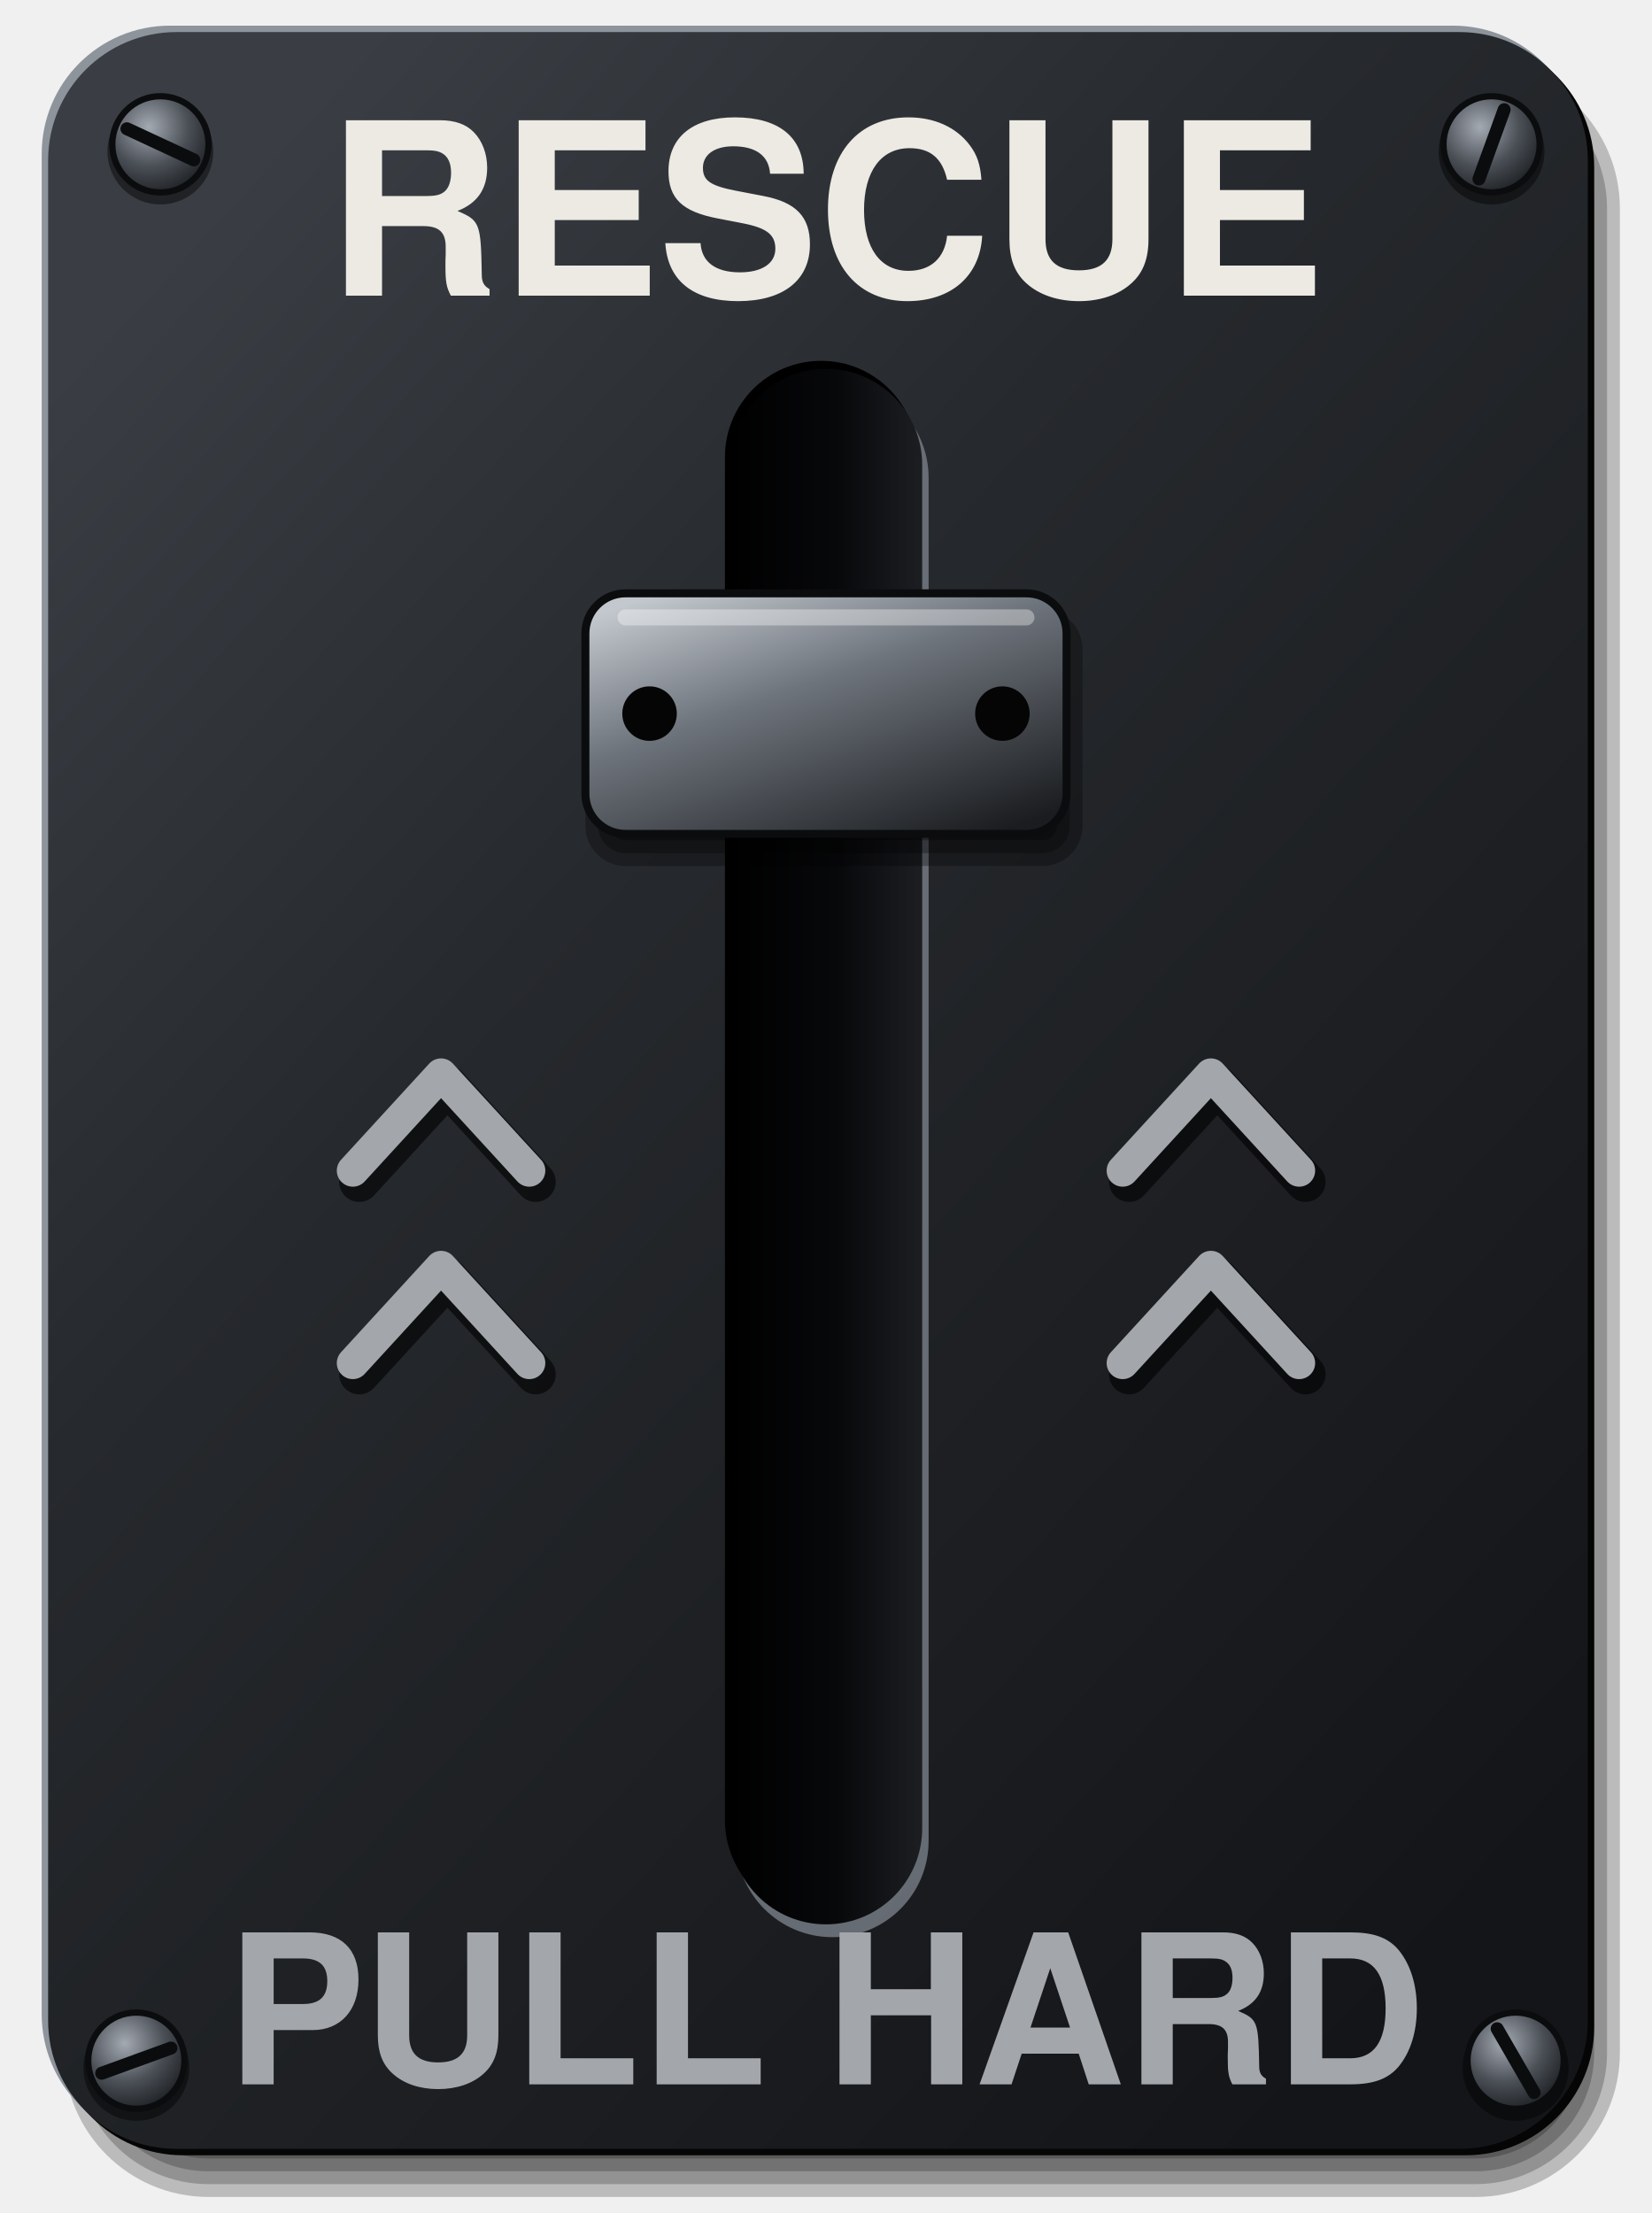
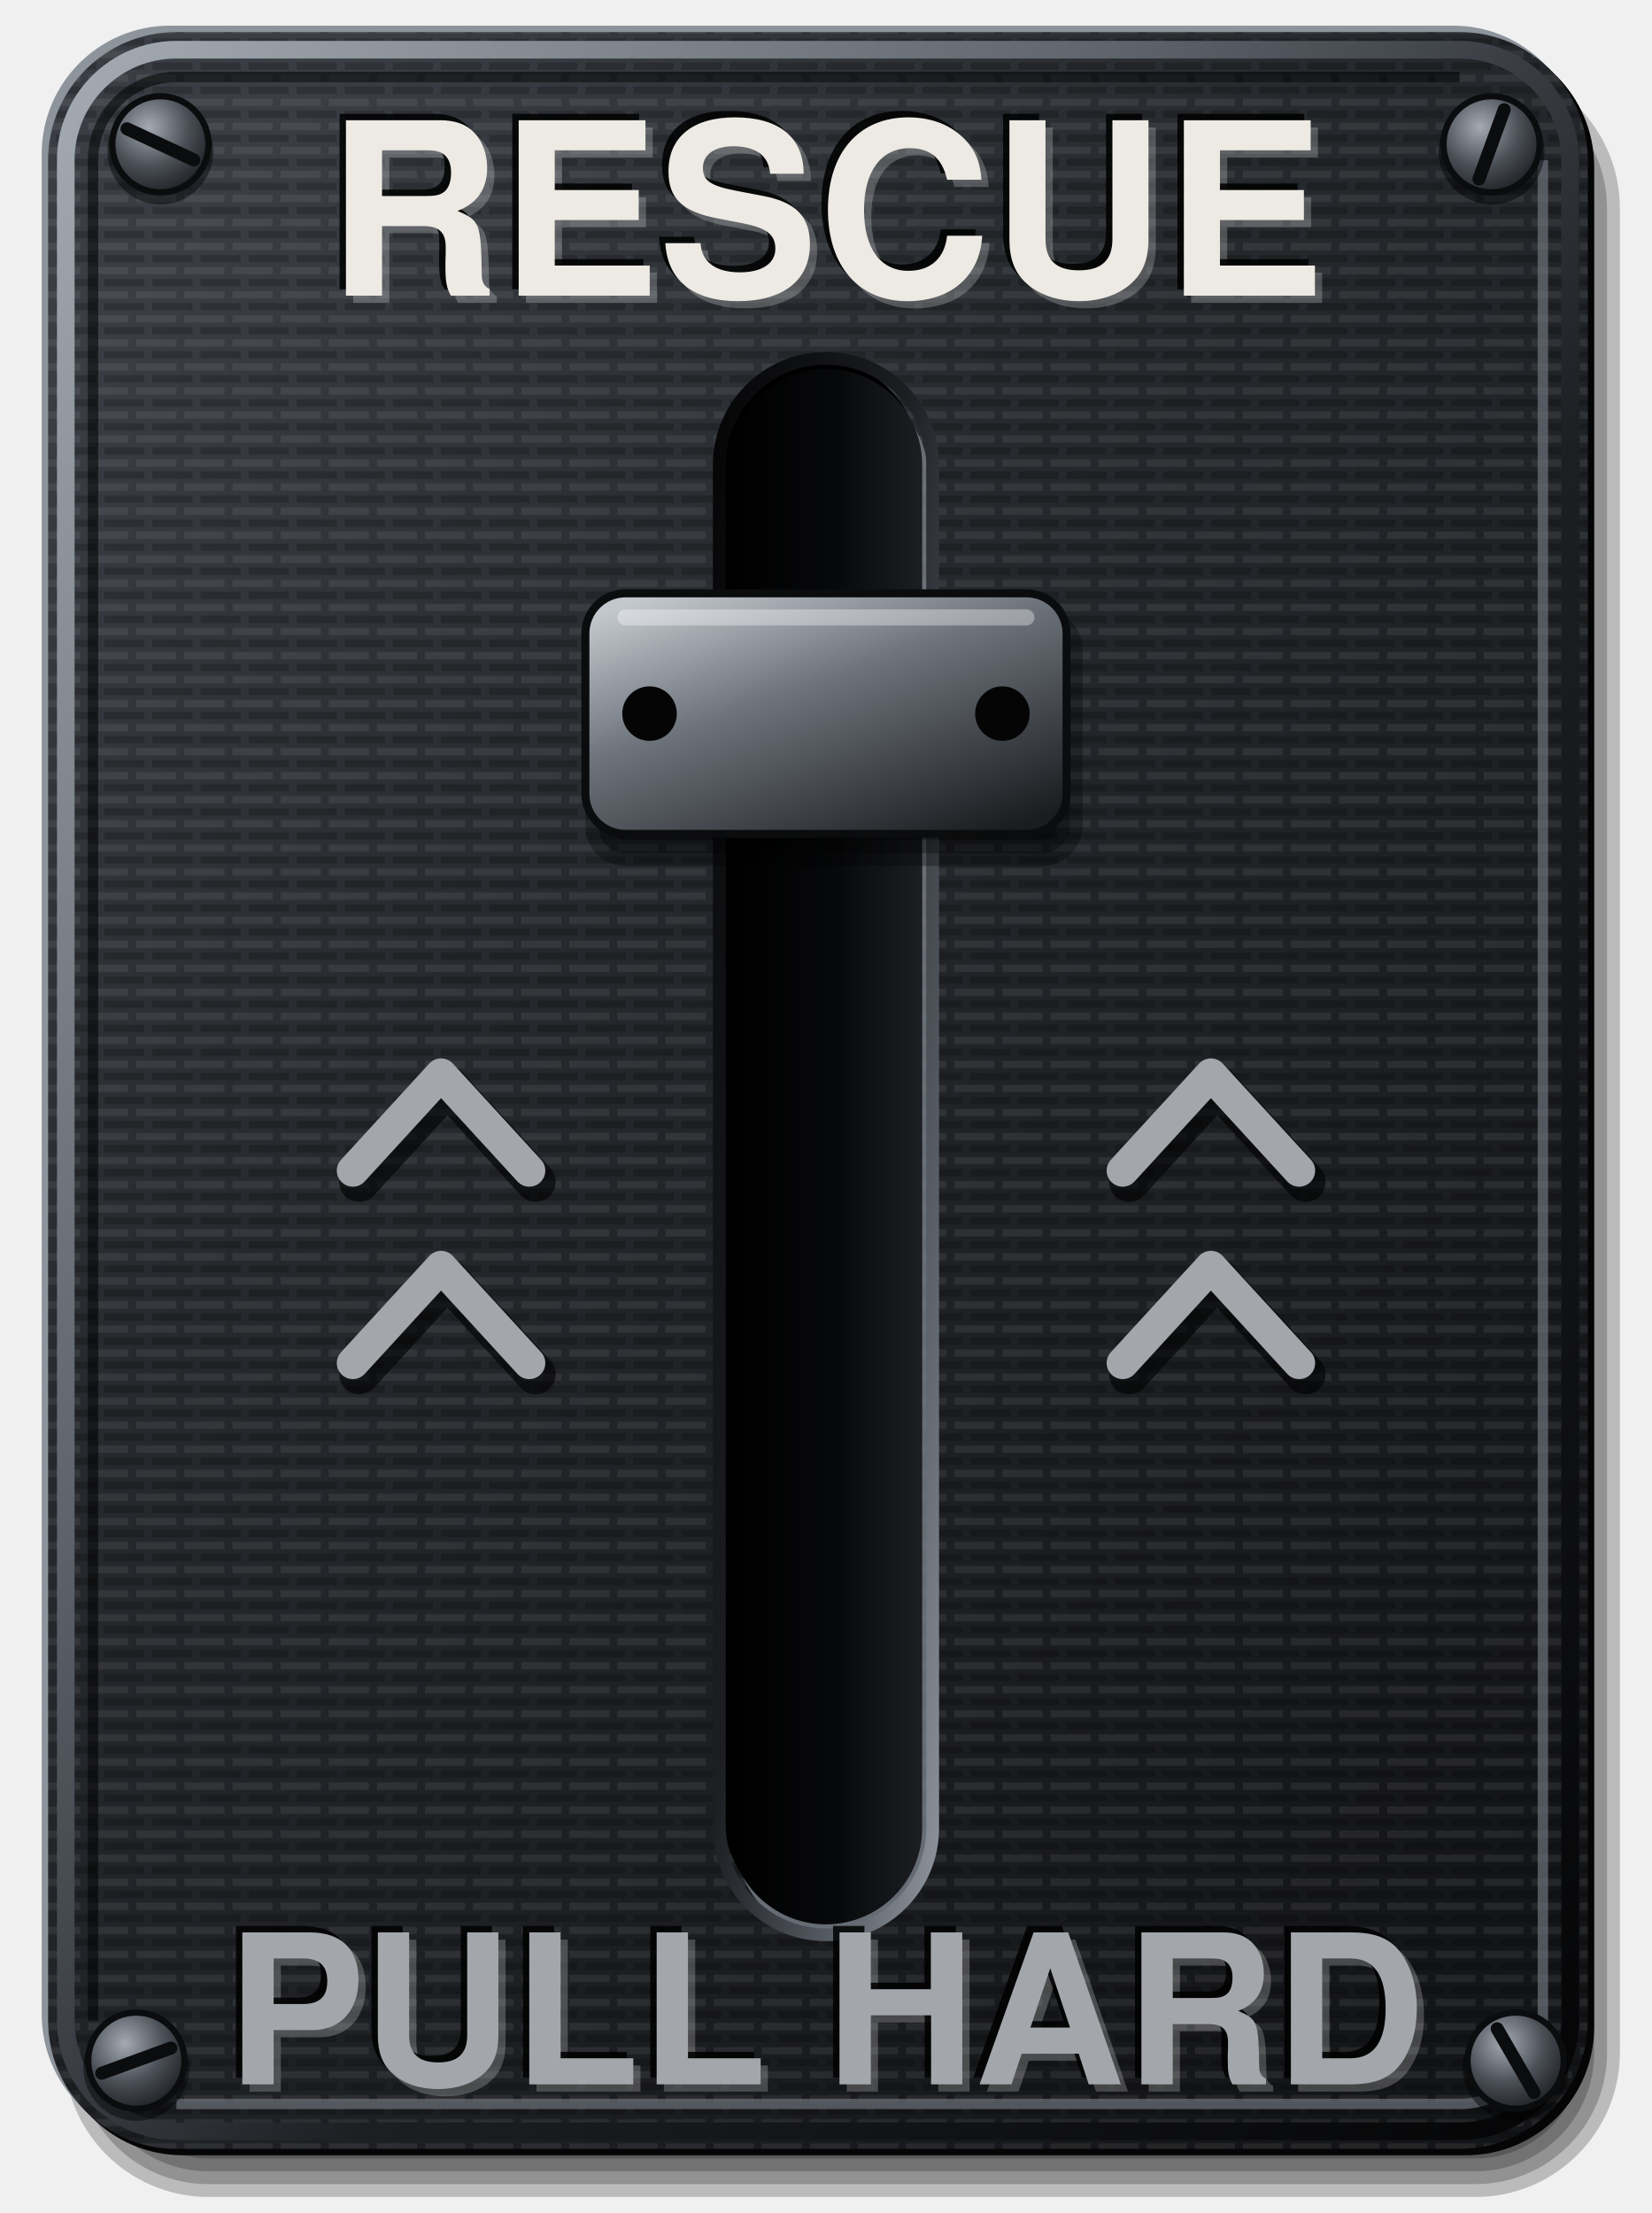
<svg xmlns="http://www.w3.org/2000/svg" viewBox="0 0 206 276" width="206" height="276">
  <defs>
    <linearGradient id="a" x1="0.15" y1="0.05" x2="0.85" y2="0.95">
      <stop offset="0" stop-color="#3A3E44" />
      <stop offset="0.35" stop-color="#26292D" />
      <stop offset="1" stop-color="#141518" />
    </linearGradient>
    <linearGradient id="b" x1="0" y1="0" x2="1" y2="0">
      <stop offset="0" stop-color="#000" />
      <stop offset="0.55" stop-color="#07080A" />
      <stop offset="1" stop-color="#1C1E22" />
    </linearGradient>
    <radialGradient id="e" cx="0.38" cy="0.32" r="0.75">
      <stop offset="0" stop-color="#A4AAB2" />
      <stop offset="0.55" stop-color="#4A4F56" />
      <stop offset="1" stop-color="#1A1C1F" />
    </radialGradient>
    <linearGradient id="g" x1="0.15" y1="0" x2="0.85" y2="1">
      <stop offset="0" stop-color="#C3C8CE" />
      <stop offset="0.4" stop-color="#6E747C" />
      <stop offset="1" stop-color="#1A1C1F" />
    </linearGradient>
+     <linearGradient id="cf" x1="0" y1="0" x2="1" y2="1">
+       <stop offset="0" stop-color="#A4AAB2" />
+       <stop offset="0.35" stop-color="#5E646C" />
+       <stop offset="0.6" stop-color="#1C1E22" />
+       <stop offset="1" stop-color="#050506" />
+     </linearGradient>
+     <linearGradient id="rl" x1="0" y1="0" x2="1" y2="1">
+       <stop offset="0" stop-color="#050506" />
+       <stop offset="0.45" stop-color="#1C1E22" />
+       <stop offset="0.8" stop-color="#5E646C" />
+       <stop offset="1" stop-color="#8E949C" />
+     </linearGradient>
+     <pattern id="pt" width="6" height="3" patternUnits="userSpaceOnUse">
+       <path d="M0 0.75H4M5 0.75H6" stroke="#FFFFFF" stroke-opacity="0.07" stroke-width="0.9" />
+       <path d="M1 2.25H6" stroke="#000" stroke-opacity="0.2" stroke-width="0.9" />
+     </pattern>
  </defs>
  <rect x="8.0" y="8.0" width="194.0" height="266.0" rx="18.0" fill="#000" fill-opacity="0.22" />
  <rect x="9.6" y="9.6" width="190.8" height="262.8" rx="16.4" fill="#000" fill-opacity="0.22" />
  <rect x="11.2" y="11.2" width="187.6" height="259.6" rx="14.8" fill="#000" fill-opacity="0.22" />
  <rect x="12.8" y="12.8" width="184.4" height="256.4" rx="13.2" fill="#000" fill-opacity="0.22" />
  <rect x="5.2" y="3.2" width="192" height="264" rx="16" fill="#8E949C" />
  <rect x="6.8" y="4.8" width="192" height="264" rx="16" fill="#050506" />
  <rect x="6" y="4" width="192" height="264" rx="16" fill="url(#a)" />
+   <rect x="6" y="4" width="192" height="264" rx="16" fill="url(#pt)" />
+   <rect x="8.2" y="6.2" width="187.6" height="259.6" rx="13.8" fill="none" stroke="url(#cf)" stroke-width="2.2" />
+   <path d="M11.6 252V20A10.4 10.4 0 0 1 22 9.6H182" fill="none" stroke="#000" stroke-opacity="0.55" stroke-width="1.3" />
+   <path d="M192.4 20V252A10.4 10.4 0 0 1 182 262.4H22" fill="none" stroke="#6B717A" stroke-opacity="0.7" stroke-width="1.3" />
  <circle cx="20" cy="18.9" r="6.6" fill="#000" fill-opacity="0.45" />
  <circle cx="20" cy="18" r="6" fill="url(#e)" stroke="#0B0C0E" stroke-width="0.78" />
  <line x1="15.83" y1="16.06" x2="24.17" y2="19.94" stroke="#0B0C0E" stroke-width="1.62" stroke-linecap="round" />
  <circle cx="186" cy="18.9" r="6.6" fill="#000" fill-opacity="0.45" />
  <circle cx="186" cy="18" r="6" fill="url(#e)" stroke="#0B0C0E" stroke-width="0.78" />
  <line x1="187.57" y1="13.68" x2="184.43" y2="22.32" stroke="#0B0C0E" stroke-width="1.62" stroke-linecap="round" />
  <circle cx="17" cy="257.9" r="6.6" fill="#000" fill-opacity="0.45" />
  <circle cx="17" cy="257" r="6" fill="url(#e)" stroke="#0B0C0E" stroke-width="0.78" />
  <line x1="21.32" y1="255.43" x2="12.68" y2="258.57" stroke="#0B0C0E" stroke-width="1.62" stroke-linecap="round" />
  <circle cx="189" cy="257.9" r="6.6" fill="#000" fill-opacity="0.45" />
  <circle cx="189" cy="257" r="6" fill="url(#e)" stroke="#0B0C0E" stroke-width="0.78" />
  <line x1="186.70" y1="253.02" x2="191.30" y2="260.98" stroke="#0B0C0E" stroke-width="1.62" stroke-linecap="round" />
  <rect x="91.8" y="47.6" width="24" height="194" rx="12" fill="#7A8088" fill-opacity="0.8" />
  <rect x="90.4" y="45" width="24" height="194" rx="12" fill="#000" />
  <rect x="91" y="46" width="24" height="194" rx="12" fill="url(#b)" />
+   <rect x="89.7" y="44.7" width="26.6" height="196.6" rx="13.3" fill="none" stroke="url(#rl)" stroke-width="1.6" />
  <path d="M44 146L55 134L66 146" fill="none" stroke="#000" stroke-opacity="0.6" stroke-width="5" stroke-linecap="round" stroke-linejoin="round" transform="translate(0.8 1.4)" />
  <path d="M44 146L55 134L66 146" fill="none" stroke="#A3A7AC" stroke-width="4" stroke-linecap="round" stroke-linejoin="round" />
  <path d="M140 146L151 134L162 146" fill="none" stroke="#000" stroke-opacity="0.6" stroke-width="5" stroke-linecap="round" stroke-linejoin="round" transform="translate(0.8 1.4)" />
  <path d="M140 146L151 134L162 146" fill="none" stroke="#A3A7AC" stroke-width="4" stroke-linecap="round" stroke-linejoin="round" />
  <path d="M44 170L55 158L66 170" fill="none" stroke="#000" stroke-opacity="0.6" stroke-width="5" stroke-linecap="round" stroke-linejoin="round" transform="translate(0.8 1.4)" />
  <path d="M44 170L55 158L66 170" fill="none" stroke="#A3A7AC" stroke-width="4" stroke-linecap="round" stroke-linejoin="round" />
  <path d="M140 170L151 158L162 170" fill="none" stroke="#000" stroke-opacity="0.6" stroke-width="5" stroke-linecap="round" stroke-linejoin="round" transform="translate(0.8 1.4)" />
  <path d="M140 170L151 158L162 170" fill="none" stroke="#A3A7AC" stroke-width="4" stroke-linecap="round" stroke-linejoin="round" />
  <rect x="73.0" y="76.0" width="62.0" height="32.0" rx="5.0" fill="#000" fill-opacity="0.3" />
  <rect x="74.6" y="77.6" width="58.8" height="28.8" rx="3.4" fill="#000" fill-opacity="0.3" />
  <rect x="76.2" y="79.2" width="55.6" height="25.6" rx="1.8" fill="#000" fill-opacity="0.3" />
  <rect x="73" y="74" width="60" height="30" rx="5" fill="url(#g)" stroke="#0B0C0E" stroke-width="1" />
  <rect x="77" y="76" width="52" height="2" rx="1" fill="#FFFFFF" fill-opacity="0.35" />
  <circle cx="81" cy="89.0" r="3.4" fill="#050506" />
  <circle cx="125" cy="89.0" r="3.4" fill="#050506" />
+   <text data-decor="" x="103.9" y="30.9" font-size="30" font-family="Helvetica, Arial, sans-serif" font-weight="bold" fill="#FFFFFF" fill-opacity="0.22" text-anchor="middle" dominant-baseline="central">RESCUE</text>
+   <text data-decor="" x="102.2" y="29.2" font-size="30" font-family="Helvetica, Arial, sans-serif" font-weight="bold" fill="#000" fill-opacity="0.85" text-anchor="middle" dominant-baseline="central">RESCUE</text>
  <text x="103" y="30" font-size="30" font-family="Helvetica, Arial, sans-serif" font-weight="bold" fill="#ECEAE3" text-anchor="middle" dominant-baseline="central">RESCUE</text>
+   <text data-decor="" x="103.9" y="254.9" font-size="26" font-family="Helvetica, Arial, sans-serif" font-weight="bold" fill="#FFFFFF" fill-opacity="0.22" text-anchor="middle" dominant-baseline="central">PULL HARD</text>
+   <text data-decor="" x="102.2" y="253.2" font-size="26" font-family="Helvetica, Arial, sans-serif" font-weight="bold" fill="#000" fill-opacity="0.85" text-anchor="middle" dominant-baseline="central">PULL HARD</text>
  <text x="103" y="254" font-size="26" font-family="Helvetica, Arial, sans-serif" font-weight="bold" fill="#A3A7AC" text-anchor="middle" dominant-baseline="central">PULL HARD</text>
</svg>
